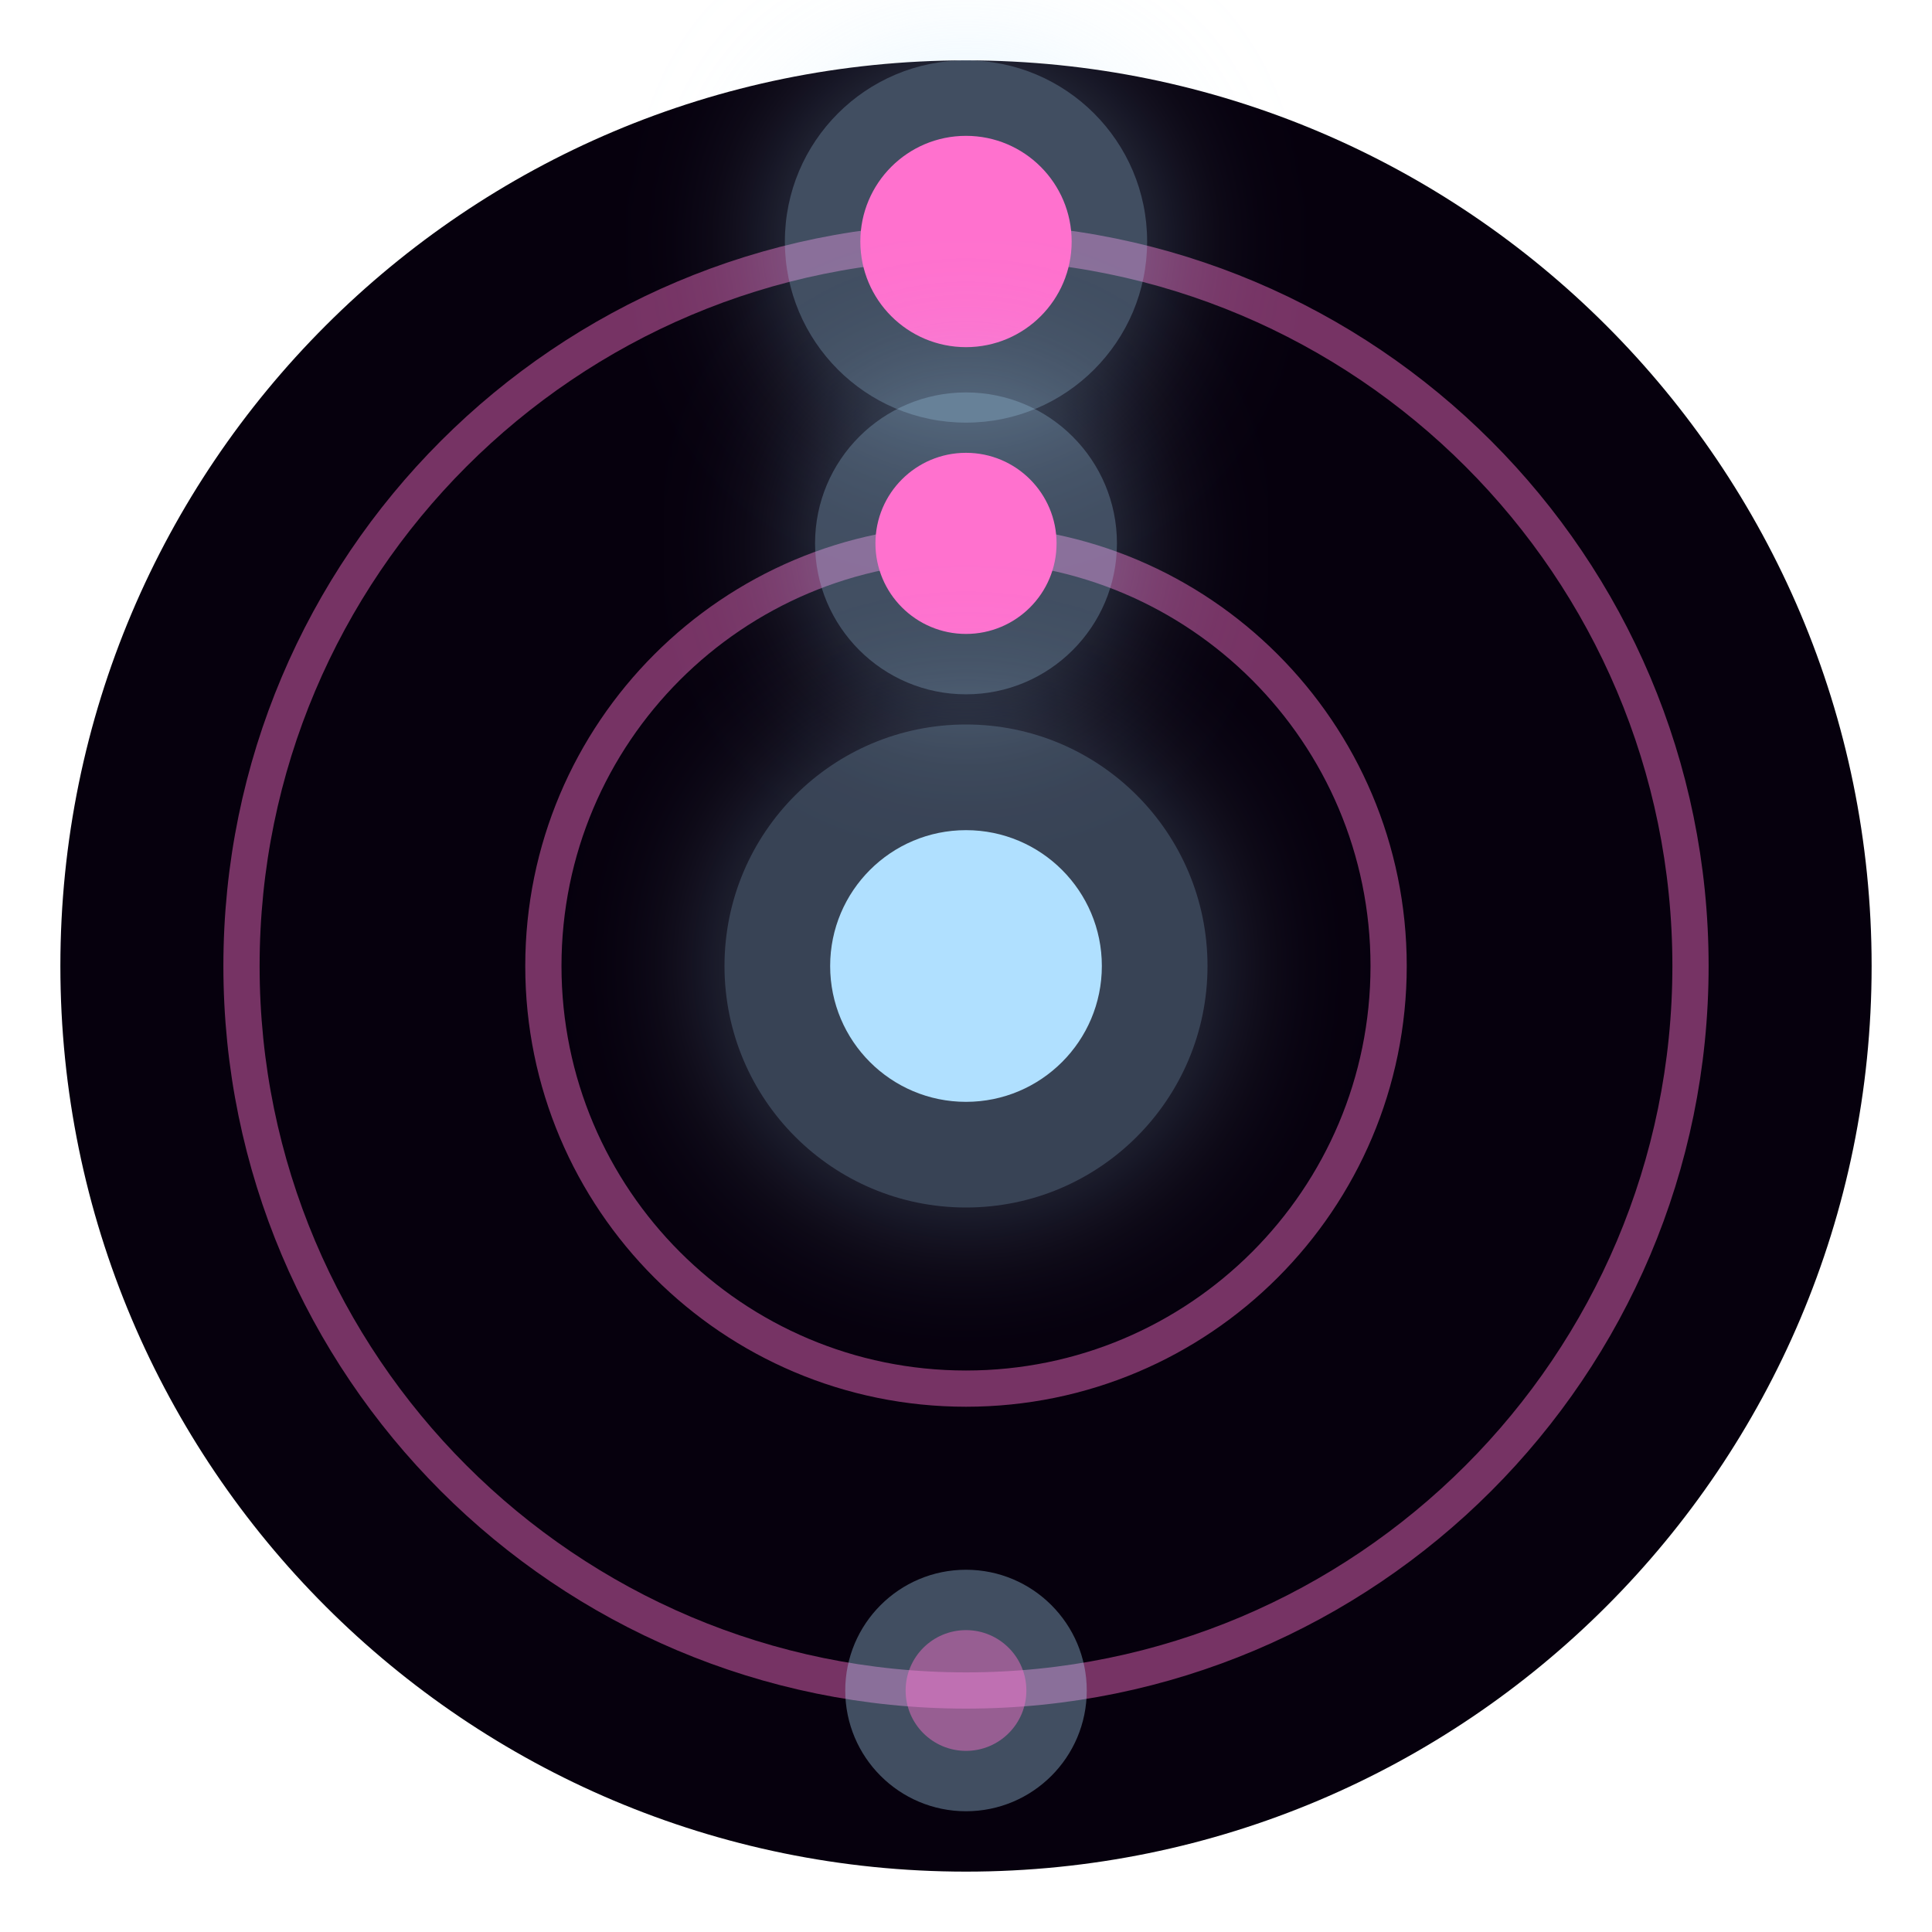
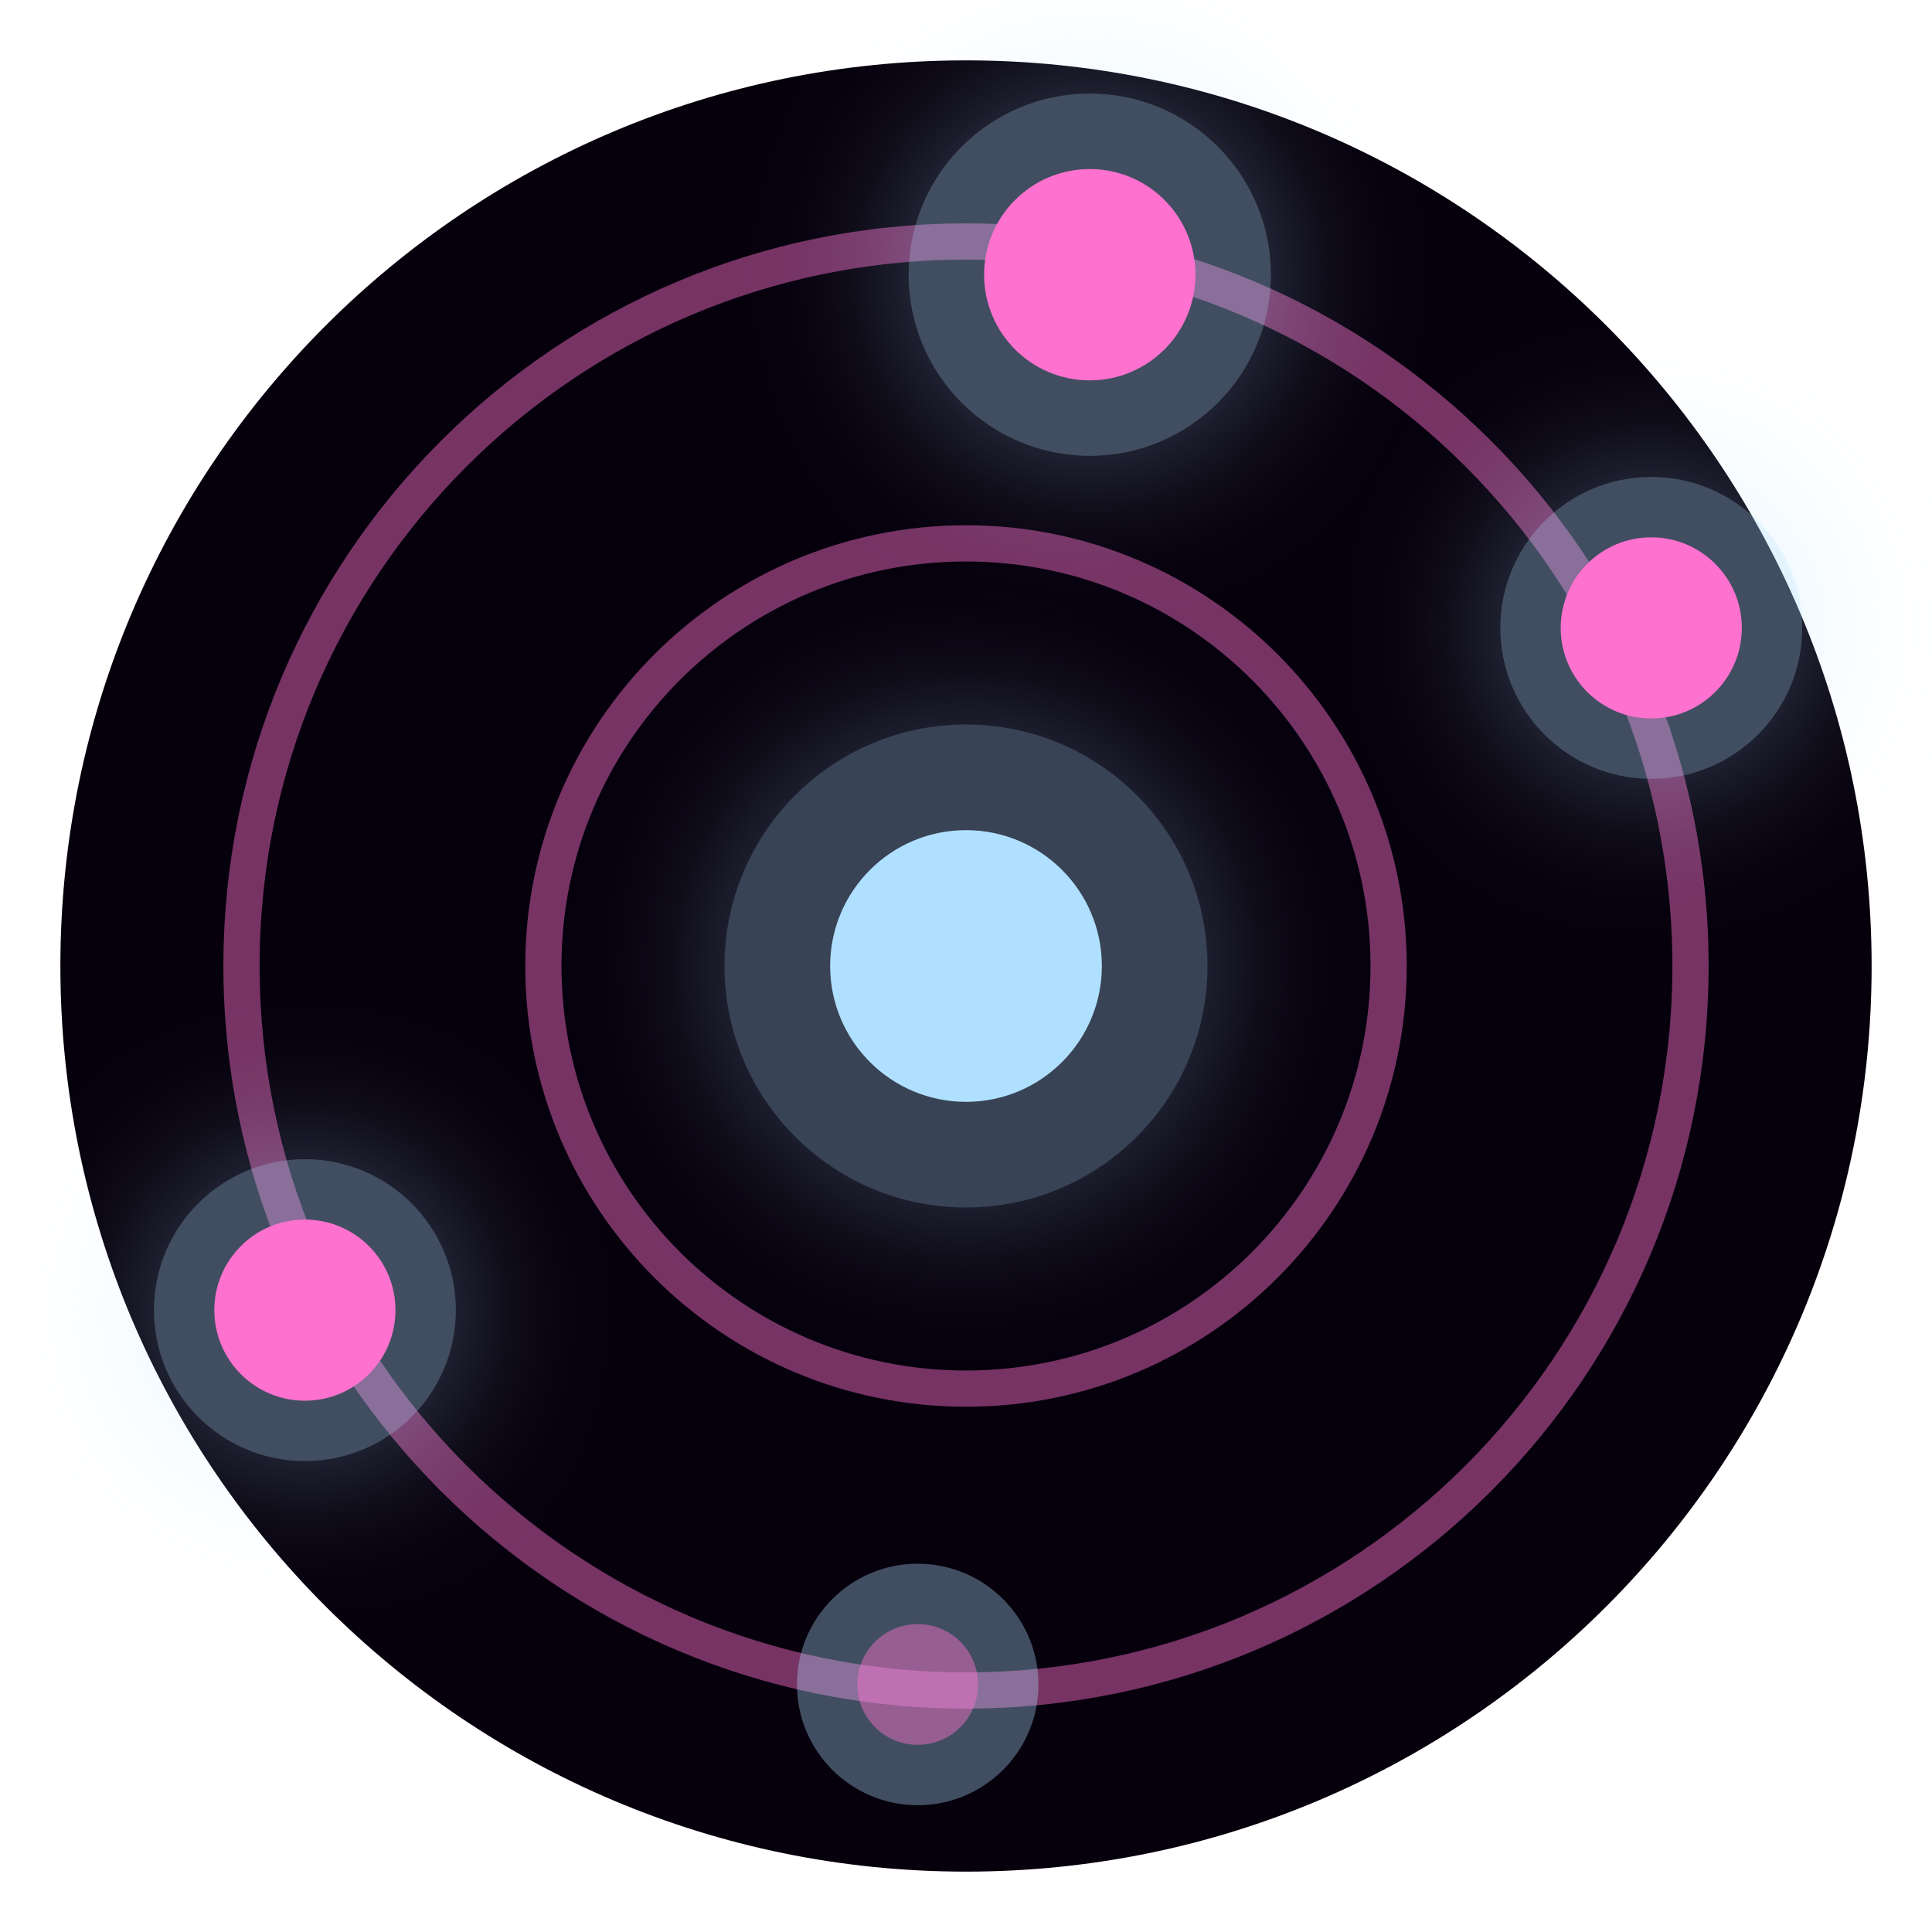
<svg xmlns="http://www.w3.org/2000/svg" viewBox="0 0 64 64">
  <defs>
    <filter id="glow" color-interpolation-filters="sRGB" x="-50%" y="-50%" width="200%" height="200%">
      <feGaussianBlur stdDeviation="2.5" in="SourceGraphic" result="blur" />
      <feMerge>
        <feMergeNode in="blur" />
        <feMergeNode in="SourceGraphic" />
      </feMerge>
    </filter>
  </defs>
  <style>
-     .bg     { fill: #06000d; }
-     .ring   { fill: none; stroke: #ff71ce; stroke-width: 1.2; opacity: .45; }
-     .e-halo { fill: #b0e0ff; opacity: .35; }
-     .e-core { fill: #ff71ce; }
-     .c-halo { fill: #b0e0ff; opacity: .3; }
-     .c-core { fill: #b0e0ff; }
-     .orbit-outer { transform-origin: 32px 32px; animation: cw  7s linear     infinite; }
-     .orbit-inner { transform-origin: 32px 32px; animation: ccw 4s linear     infinite; }
-     .center-grp  { transform-origin: 32px 32px; animation: pls 1.8s ease-in-out infinite; }
-     @keyframes cw  { to { transform: rotate( 360deg); } }
-     @keyframes ccw { to { transform: rotate(-360deg); } }
-     @keyframes pls { 0%,100% { transform: scale(.75); opacity: .75; } 50% { transform: scale(1.25); opacity: 1; } }
+     .bg{fill:#06000d}.ring{fill:none;stroke:#ff71ce;stroke-width:1.2;opacity:.45}.e-halo{fill:#b0e0ff;opacity:.35}.e-core{fill:#ff71ce}.c-halo{fill:#b0e0ff;opacity:.3}.c-core{fill:#b0e0ff}
  </style>
  <circle cx="32" cy="32" r="30" class="bg" />
  <circle cx="32" cy="32" r="24" class="ring" />
  <circle cx="32" cy="32" r="14" class="ring" />
-   <g class="orbit-outer">
-     <circle cx="32" cy="8" r="6" class="e-halo" filter="url(#glow)" />
-     <circle cx="32" cy="8" r="3.5" class="e-core" />
-     <circle cx="32" cy="56" r="4" class="e-halo" opacity=".15" />
-     <circle cx="32" cy="56" r="2" class="e-core" opacity=".45" />
-   </g>
-   <g class="orbit-inner">
-     <circle cx="32" cy="18" r="5" class="e-halo" filter="url(#glow)" />
-     <circle cx="32" cy="18" r="3" class="e-core" />
-   </g>
-   <g class="center-grp">
-     <circle cx="32" cy="32" r="8" class="c-halo" filter="url(#glow)" />
-     <circle cx="32" cy="32" r="4.5" class="c-core" />
-   </g>
+   <circle cx="36.1" cy="9.1" r="6" class="e-halo" filter="url(#glow)" />
+   <circle cx="36.1" cy="9.1" r="3.5" class="e-core" />
+   <circle cx="54.7" cy="20.8" r="5" class="e-halo" filter="url(#glow)" />
+   <circle cx="54.7" cy="20.8" r="3" class="e-core" />
+   <circle cx="30.4" cy="55.8" r="4" class="e-halo" opacity=".15" />
+   <circle cx="30.4" cy="55.8" r="2" class="e-core" opacity=".45" />
+   <circle cx="10.1" cy="43.4" r="5" class="e-halo" filter="url(#glow)" />
+   <circle cx="10.1" cy="43.4" r="3" class="e-core" />
+   <circle cx="32" cy="32" r="8" class="c-halo" filter="url(#glow)" />
+   <circle cx="32" cy="32" r="4.5" class="c-core" />
</svg>
